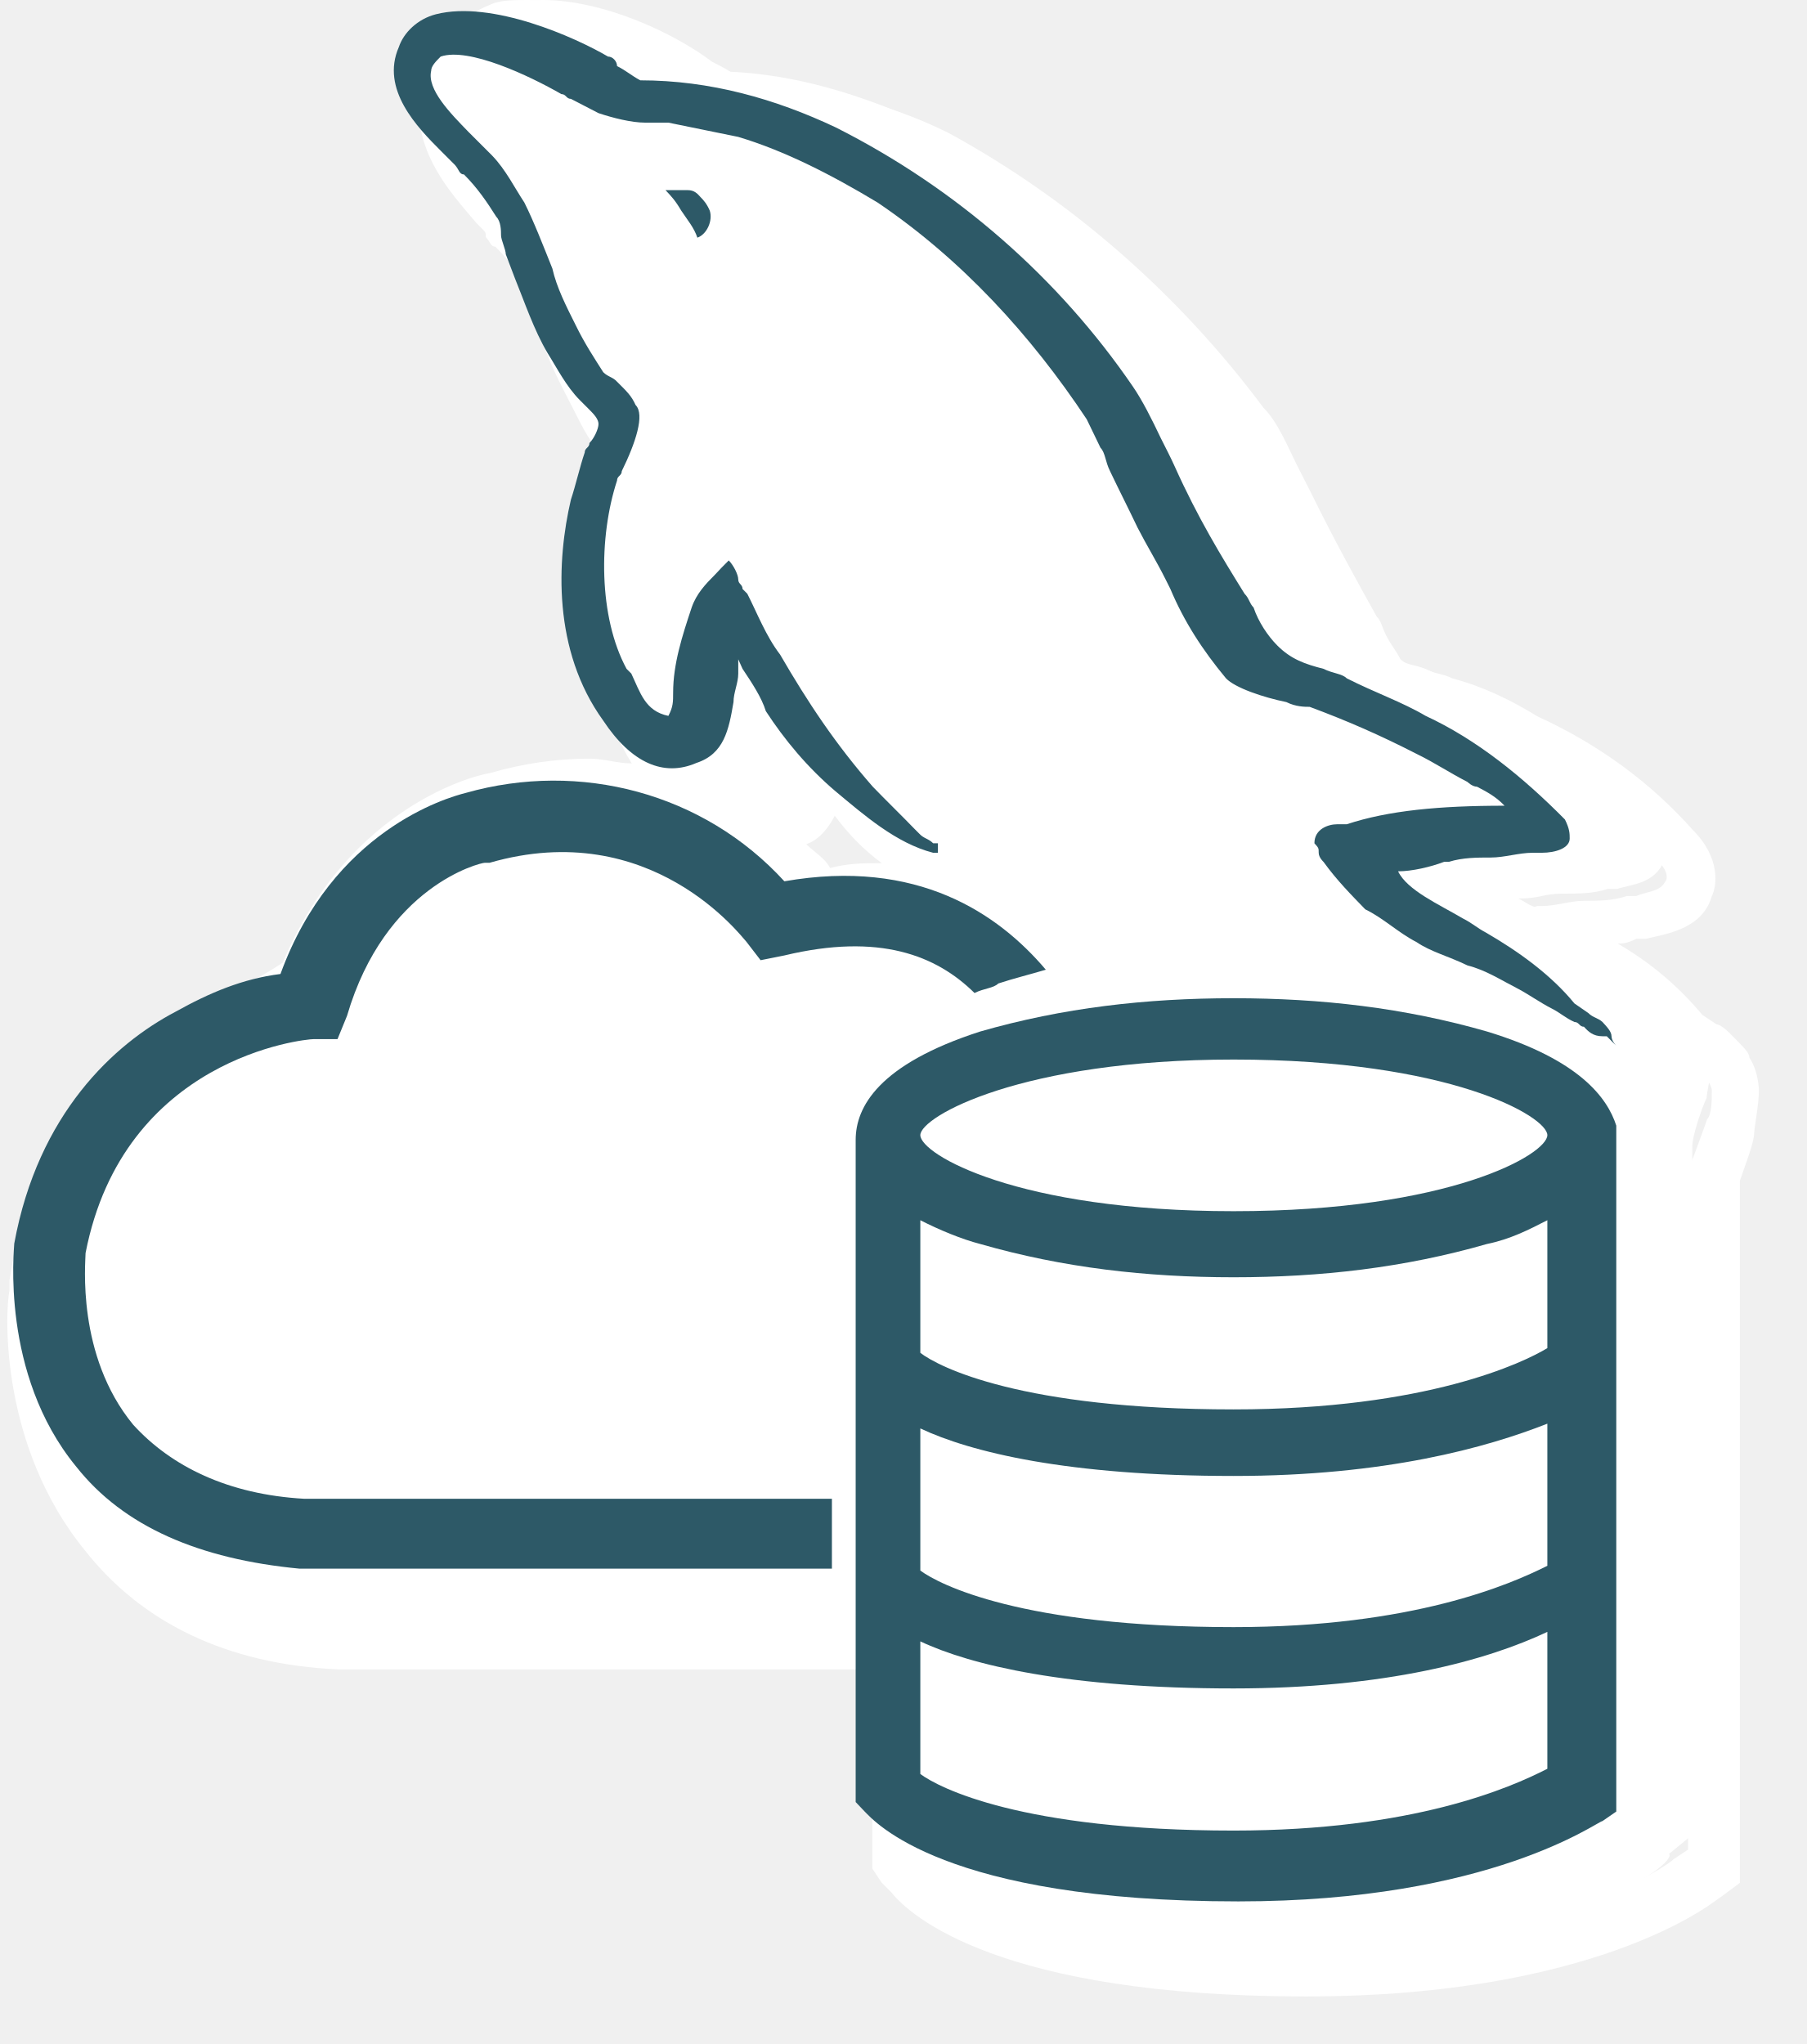
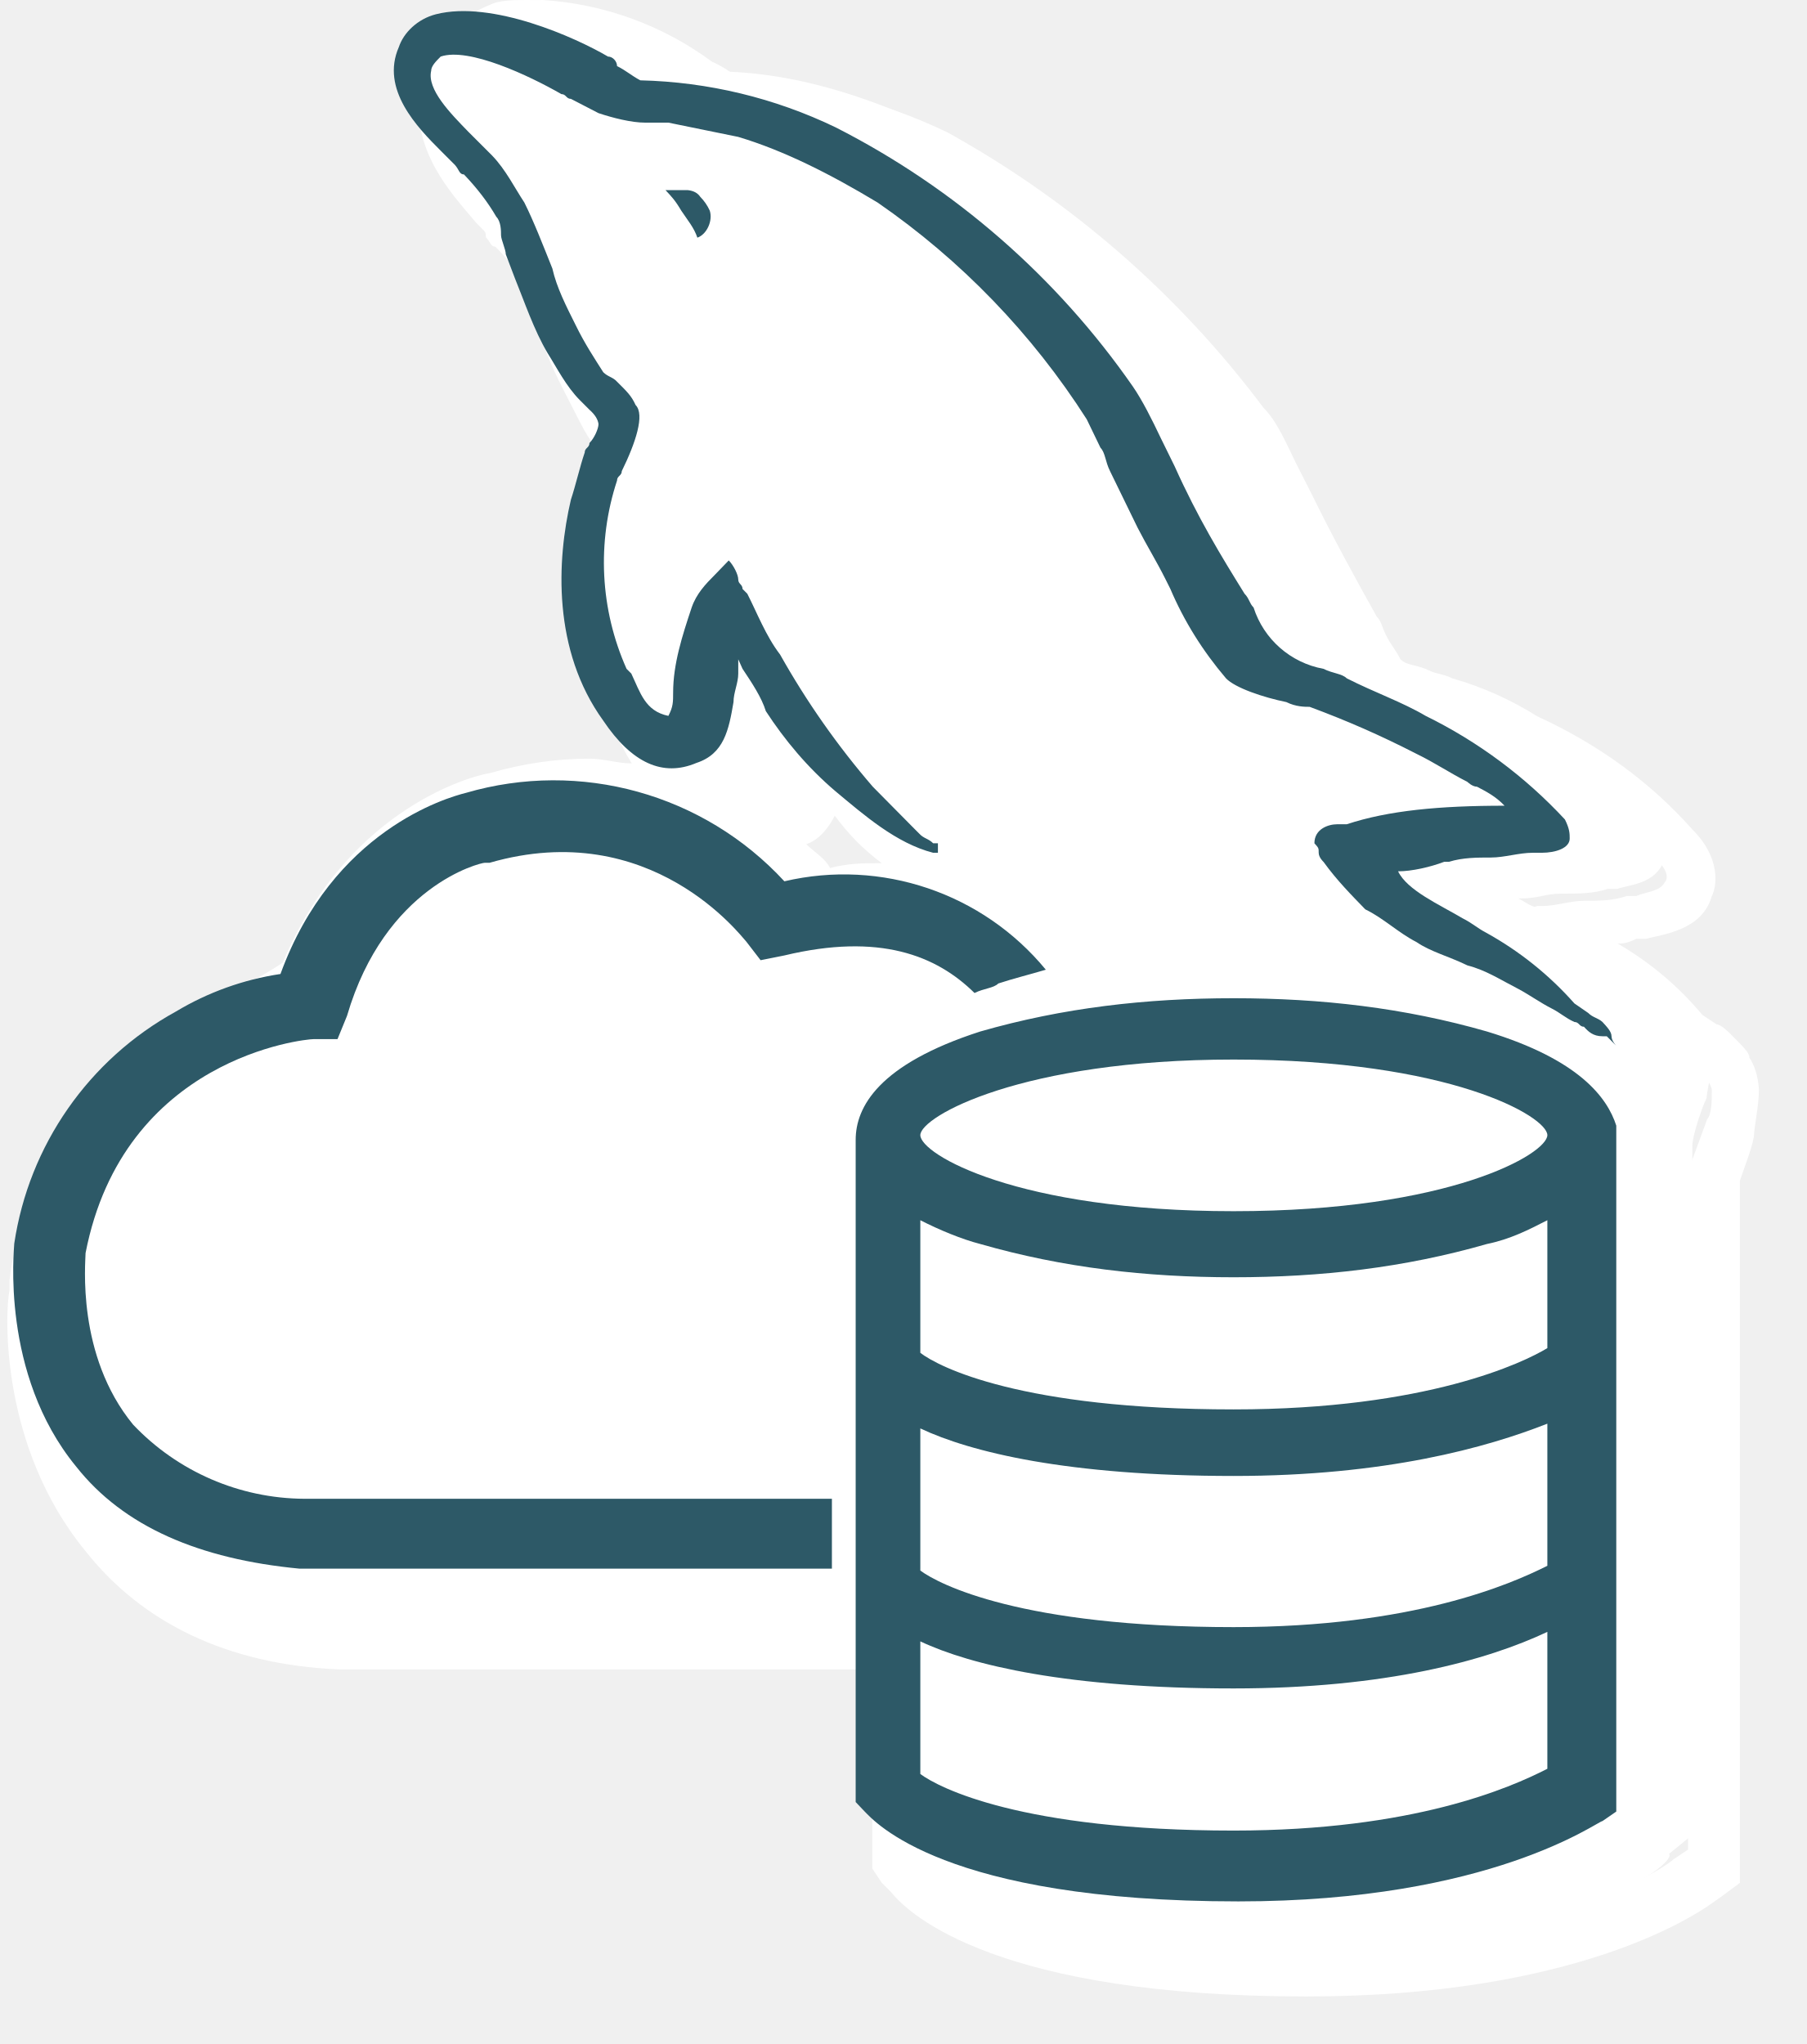
- <svg xmlns="http://www.w3.org/2000/svg" style="background: transparent; background-color: transparent; color-scheme: light;" version="1.1" width="38px" height="43px" viewBox="0 0 38 43">
-   <defs />
-   <g>
-     <g data-cell-id="0">
-       <g data-cell-id="1">
-         <g data-cell-id="c0">
-           <g>
-             <path d="M 27.27 41 C 20.83 41 19.14 39.3 18.84 39 L 18.54 38.7 L 18.54 34.3 L 6.94 34.3 C 4.76 34.1 3.07 33.3 1.88 32 C 0 29.7 0.4 26.8 0.4 26.8 C 0.89 23.7 2.68 22.2 4.07 21.4 C 4.76 21 5.35 20.8 6.15 20.6 C 7.34 17.5 9.82 16.7 10.21 16.6 C 10.81 16.4 11.51 16.3 12.2 16.3 C 12.99 16.3 13.69 16.4 14.38 16.7 C 14.18 16.5 13.98 16.3 13.78 16.1 C 12.6 14.5 12.69 12.4 12.99 11 C 13.09 10.6 13.19 10.3 13.29 9.9 C 13.39 9.8 13.39 9.7 13.39 9.6 L 13.39 9.5 C 13.29 9.4 13.19 9.4 13.19 9.3 C 12.89 9 12.69 8.6 12.5 8.2 C 12.2 7.7 11.9 7.1 11.7 6.5 L 11.51 6.1 C 11.4 5.9 11.4 5.8 11.3 5.6 C 11.3 5.5 11.21 5.4 11.21 5.3 C 11.11 5.1 10.81 4.8 10.61 4.5 C 10.51 4.4 10.41 4.3 10.41 4.2 C 10.31 4.1 10.31 4.1 10.21 4 C 9.62 3.4 8.63 2.3 9.22 1.1 C 9.42 0.6 9.82 0.3 10.31 0.1 C 10.51 0 10.81 0 11.11 0 C 12.3 0 13.59 0.6 14.28 1 C 14.38 1.1 14.58 1.2 14.68 1.3 C 14.78 1.4 14.88 1.4 14.98 1.5 C 16.46 1.5 17.85 1.9 19.24 2.5 C 21.82 3.8 24.1 5.8 25.69 8.1 C 25.98 8.5 26.18 8.9 26.28 9.3 C 26.38 9.5 26.48 9.7 26.58 9.9 C 27.08 11 27.57 11.8 27.97 12.5 C 28.07 12.6 28.07 12.7 28.17 12.9 C 28.26 13.1 28.46 13.4 28.66 13.6 C 28.86 13.8 29.16 13.9 29.46 13.9 C 29.65 14 29.85 14 30.05 14.1 C 30.65 14.4 31.24 14.6 31.73 14.9 C 32.93 15.5 33.92 16.3 34.81 17.2 C 35.21 17.6 35.11 17.9 35.01 18.1 C 34.81 18.6 34.32 18.6 34.02 18.7 L 33.82 18.7 C 33.52 18.8 33.22 18.8 32.83 18.8 C 32.53 18.8 32.33 18.9 32.03 18.9 L 31.94 18.9 C 32.13 19 32.23 19.1 32.43 19.1 L 32.63 19.2 C 32.83 19.3 32.93 19.4 33.12 19.4 C 33.82 19.8 34.51 20.4 35.11 21 L 35.6 21.4 C 35.8 21.6 35.9 21.7 35.9 21.8 C 36 22 36 22.2 36 22.3 C 36 22.6 35.9 23 35.9 23.1 C 35.8 23.3 35.6 23.9 35.6 24.1 L 35.6 38.6 L 35.11 39 C 35.31 39.2 32.93 41 27.27 41 L 27.27 41 M 18.45 18.3 C 19.34 18.3 20.23 18.5 21.02 18.9 C 20.33 18.6 19.74 18.1 19.24 17.7 L 19.04 17.5 C 18.35 17 17.85 16.4 17.36 15.7 C 17.26 16.2 17.06 16.7 16.37 17 C 16.16 17.1 15.97 17.1 15.77 17.1 L 15.67 17.1 C 16.26 17.4 16.76 17.9 17.26 18.3 C 17.65 18.3 18.05 18.3 18.45 18.3 L 18.45 18.3" fill="#ffffff" stroke="none" pointer-events="all" style="fill: rgb(255, 255, 255);" />
-           </g>
-         </g>
-         <g data-cell-id="c1">
-           <g>
-             <path d="M 11.41 1 C 12.5 1 13.79 1.6 14.39 1.99 C 14.48 2.1 14.58 2.1 14.68 2.2 C 14.78 2.29 14.98 2.39 15.18 2.49 C 16.56 2.49 18.05 2.79 19.34 3.49 C 21.82 4.79 24.01 6.69 25.69 8.98 C 25.89 9.38 26.09 9.68 26.29 10.08 C 26.38 10.27 26.48 10.47 26.58 10.67 C 27.08 11.67 27.58 12.57 28.07 13.37 C 28.17 13.47 28.17 13.57 28.27 13.67 C 28.37 13.96 28.57 14.27 28.77 14.46 C 29.06 14.67 29.36 14.86 29.76 14.96 C 29.96 15.07 30.16 15.07 30.25 15.16 C 30.85 15.46 31.45 15.66 31.94 15.96 C 33.03 16.56 34.13 17.26 34.92 18.16 C 35.02 18.26 35.12 18.45 35.02 18.56 C 34.92 18.76 34.62 18.76 34.42 18.85 L 34.22 18.85 C 33.93 18.95 33.63 18.95 33.33 18.95 C 33.03 18.95 32.73 19.06 32.44 19.06 L 32.34 19.06 C 32.04 19.16 31.64 19.25 31.35 19.25 C 31.55 19.65 32.24 19.95 32.73 20.25 C 32.93 20.35 33.13 20.45 33.23 20.55 C 33.93 20.95 34.52 21.45 35.12 22.05 L 35.41 22.25 C 35.51 22.35 35.71 22.45 35.71 22.45 C 35.71 22.45 35.91 22.55 35.91 22.65 C 35.91 22.75 36.01 22.84 36.01 22.94 C 36.01 23.15 36.01 23.44 35.91 23.55 C 35.81 23.84 35.51 24.64 35.51 24.64 L 35.51 38.91 L 35.21 39.11 C 35.12 39.21 32.83 40.9 27.38 40.9 C 21.13 40.9 19.54 39.21 19.34 39.11 L 19.24 38.91 L 19.24 34.22 L 7.04 34.22 C 4.96 34.02 3.47 33.32 2.38 32.02 C 0.79 29.93 1.09 27.33 1.09 27.14 C 1.59 24.24 3.17 22.84 4.47 22.15 C 5.16 21.75 5.85 21.55 6.65 21.35 C 7.74 18.16 10.12 17.56 10.52 17.46 C 11.11 17.26 11.71 17.16 12.4 17.16 C 14.19 17.16 15.97 17.95 17.16 19.35 C 17.66 19.25 18.05 19.25 18.45 19.25 C 19.74 19.25 20.73 19.65 21.53 20.25 L 21.53 18.95 C 20.83 18.76 20.04 18.16 19.44 17.66 C 18.85 17.16 18.35 16.66 17.96 16.06 C 17.76 15.76 17.56 15.46 17.46 15.16 L 17.36 14.96 L 17.36 15.07 C 17.36 15.16 17.36 15.16 17.36 15.26 C 17.36 15.46 17.26 15.66 17.26 15.86 C 16.96 16.26 16.96 16.76 16.37 16.96 C 16.27 16.96 16.07 17.06 15.97 17.06 C 15.47 17.06 14.98 16.76 14.48 16.06 C 13.39 14.67 13.49 12.67 13.79 11.37 C 13.89 11.07 13.99 10.67 14.09 10.37 C 14.09 10.27 14.19 10.27 14.19 10.18 C 14.29 10.08 14.29 9.87 14.39 9.78 C 14.39 9.68 14.29 9.58 14.19 9.48 C 14.09 9.38 14.09 9.38 13.99 9.28 C 13.79 8.98 13.49 8.68 13.29 8.28 C 12.99 7.78 12.8 7.28 12.6 6.69 L 12.4 6.19 C 12.3 6.09 12.3 5.89 12.3 5.79 C 12.3 5.69 12.2 5.49 12.2 5.39 C 12 5.09 11.81 4.79 11.51 4.49 C 11.41 4.39 11.41 4.39 11.31 4.29 C 11.21 4.19 11.11 4.09 11.01 3.99 C 10.52 3.49 9.72 2.6 10.12 1.8 C 10.32 1.4 10.62 1.2 10.91 1.1 C 11.01 1 11.21 1 11.41 1 L 11.41 1 M 11.41 0 C 11.01 0 10.71 0.1 10.42 0.1 C 9.82 0.3 9.32 0.8 9.03 1.4 C 8.33 2.89 9.52 4.09 10.02 4.69 L 10.12 4.79 C 10.22 4.89 10.22 4.89 10.22 4.99 C 10.32 5.09 10.32 5.19 10.42 5.19 C 10.62 5.39 10.81 5.59 10.91 5.89 C 10.91 5.98 11.01 5.98 11.01 6.09 C 11.11 6.28 11.11 6.48 11.21 6.69 L 11.41 7.18 C 11.61 7.78 11.9 8.28 12.2 8.88 C 12.4 9.28 12.7 9.68 12.99 9.97 C 12.89 10.37 12.8 10.77 12.7 11.07 C 12.4 12.47 12.3 14.46 13.29 16.06 C 12.99 16.06 12.7 15.96 12.4 15.96 C 11.71 15.96 11.01 16.06 10.32 16.26 C 9.72 16.36 7.24 17.16 5.95 20.25 C 5.36 20.65 4.66 20.95 4.07 21.25 C 2.58 22.05 0.7 23.74 0.2 26.93 L 0.2 27.04 L 0.2 27.14 C 0.1 27.63 0 30.43 1.79 32.62 C 2.97 34.12 4.76 35.02 7.14 35.12 L 18.35 35.12 L 18.35 38.91 L 18.35 39.31 L 18.55 39.61 L 18.75 39.81 C 19.14 40.3 21.03 42 27.48 42 C 33.13 42 35.61 40.3 35.91 40.11 L 36.21 39.9 L 36.6 39.61 L 36.6 39.11 L 36.6 24.84 C 36.7 24.54 36.9 24.04 36.9 23.84 C 36.9 23.74 37 23.24 37 22.94 C 37 22.94 37 22.55 36.8 22.25 C 36.8 22.15 36.7 22.05 36.4 21.75 C 36.4 21.75 36.21 21.55 36.11 21.55 L 35.81 21.35 C 35.31 20.75 34.72 20.25 34.03 19.85 C 34.13 19.85 34.22 19.85 34.42 19.75 L 34.62 19.75 C 35.02 19.65 35.81 19.56 36.01 18.85 C 36.11 18.66 36.21 18.06 35.61 17.46 C 34.72 16.46 33.63 15.66 32.34 15.07 C 31.84 14.76 31.25 14.46 30.55 14.27 C 30.35 14.17 30.16 14.17 29.96 14.07 C 29.76 14.07 29.56 13.96 29.46 13.87 C 29.36 13.67 29.26 13.57 29.16 13.37 C 29.06 13.17 29.06 13.07 28.96 12.97 C 28.57 12.27 28.07 11.37 27.58 10.37 C 27.48 10.18 27.38 9.97 27.28 9.78 C 27.08 9.38 26.88 8.88 26.58 8.58 C 24.8 6.19 22.52 4.19 19.94 2.79 C 18.55 2.1 17.06 1.8 15.57 1.7 C 15.57 1.7 15.47 1.7 15.47 1.6 C 15.38 1.5 15.18 1.4 14.98 1.3 C 14.19 0.7 12.7 0 11.41 0 L 11.41 0 M 16.96 17.76 C 17.26 17.66 17.46 17.36 17.56 17.16 C 17.86 17.56 18.15 17.86 18.55 18.16 L 18.45 18.16 C 18.15 18.16 17.86 18.16 17.46 18.26 C 17.36 18.06 17.16 17.95 16.96 17.76 L 16.96 17.76" fill="#ffffff" stroke="none" pointer-events="all" style="fill: rgb(255, 255, 255);" />
-           </g>
-         </g>
-         <g data-cell-id="c2">
-           <g>
-             <path d="M 6.6 21.86 L 7.1 21.86 L 7.3 21.37 C 8.1 18.64 10.1 18.15 10.2 18.15 L 10.3 18.15 C 13.7 17.17 15.6 19.71 15.7 19.81 L 16 20.2 L 16.5 20.1 C 18.5 19.62 19.7 20.1 20.5 20.89 C 20.7 20.79 20.9 20.79 21 20.69 C 21.3 20.59 21.7 20.49 22 20.4 C 21 19.22 19.3 18.05 16.5 18.54 C 14.8 16.68 12.2 16 9.8 16.68 C 9.4 16.78 7 17.47 5.9 20.49 C 5.1 20.59 4.4 20.89 3.7 21.28 C 2.4 21.96 0.8 23.43 0.3 26.16 C 0.3 26.26 0 28.9 1.6 30.85 C 2.6 32.12 4.2 32.8 6.3 33 L 17.5 33 L 17.5 31.53 L 6.4 31.53 C 4.8 31.44 3.6 30.85 2.8 29.97 C 1.6 28.51 1.8 26.55 1.8 26.36 C 2.6 22.25 6.4 21.86 6.6 21.86 L 6.6 21.86" fill="#2d5967" stroke="none" pointer-events="all" style="fill: rgb(45, 89, 103);" />
-           </g>
-         </g>
-         <g data-cell-id="c3">
-           <g>
-             <path d="M 14.73 4.14 C 14.67 4.07 14.6 4 14.47 4 C 14.33 4 14.13 4 14 4 C 14.13 4.14 14.2 4.21 14.33 4.43 C 14.47 4.64 14.6 4.79 14.67 5 C 14.87 4.93 15 4.64 14.93 4.43 C 14.87 4.29 14.8 4.21 14.73 4.14 L 14.73 4.14" fill="#2d5967" stroke="none" pointer-events="all" style="fill: rgb(45, 89, 103);" />
-           </g>
-         </g>
-         <g data-cell-id="c4">
-           <g>
-             <path d="M 34 22 C 34 22 33.9 21.9 33.9 21.8 C 33.9 21.7 33.8 21.6 33.71 21.5 C 33.61 21.41 33.51 21.41 33.41 21.31 L 33.12 21.11 C 32.63 20.51 31.95 20.02 31.26 19.62 C 31.07 19.52 30.97 19.42 30.77 19.32 C 30.28 19.03 29.6 18.73 29.41 18.33 C 29.7 18.33 30.09 18.24 30.38 18.13 L 30.48 18.13 C 30.77 18.04 31.07 18.04 31.36 18.04 C 31.65 18.04 31.95 17.94 32.24 17.94 L 32.43 17.94 C 32.73 17.94 33.02 17.84 33.02 17.64 C 33.02 17.54 33.02 17.44 32.92 17.24 C 32.04 16.35 31.07 15.56 29.99 15.06 C 29.5 14.77 28.92 14.57 28.33 14.27 C 28.23 14.17 28.04 14.17 27.84 14.07 C 27.45 13.97 27.16 13.87 26.87 13.58 C 26.67 13.38 26.47 13.08 26.37 12.78 C 26.28 12.69 26.28 12.59 26.18 12.49 C 25.69 11.7 25.2 10.9 24.71 9.81 C 24.62 9.61 24.52 9.42 24.42 9.22 C 24.23 8.82 24.03 8.42 23.83 8.13 C 22.27 5.85 20.12 3.96 17.58 2.68 C 16.31 2.08 14.94 1.69 13.47 1.69 C 13.28 1.59 13.18 1.49 12.98 1.39 C 12.98 1.29 12.89 1.19 12.79 1.19 C 12.11 0.79 10.35 0 9.17 0.3 C 8.78 0.4 8.49 0.69 8.39 0.99 C 8 1.88 8.78 2.68 9.27 3.17 C 9.37 3.27 9.47 3.37 9.57 3.47 C 9.66 3.57 9.66 3.67 9.76 3.67 C 10.05 3.96 10.25 4.26 10.44 4.56 C 10.54 4.66 10.54 4.86 10.54 4.95 C 10.54 5.05 10.64 5.25 10.64 5.35 L 10.83 5.85 C 11.03 6.34 11.23 6.94 11.52 7.43 C 11.71 7.73 11.91 8.13 12.2 8.42 C 12.3 8.52 12.3 8.52 12.4 8.62 C 12.5 8.72 12.59 8.82 12.59 8.92 C 12.59 9.02 12.5 9.22 12.4 9.32 C 12.4 9.42 12.3 9.42 12.3 9.52 C 12.2 9.81 12.11 10.21 12.01 10.51 C 11.71 11.79 11.62 13.68 12.69 15.16 C 13.28 16.05 13.96 16.35 14.65 16.05 C 15.23 15.86 15.33 15.36 15.43 14.77 C 15.43 14.57 15.53 14.37 15.53 14.17 C 15.53 14.07 15.53 14.07 15.53 13.97 L 15.53 13.87 L 15.62 14.07 C 15.82 14.37 16.02 14.67 16.11 14.96 C 16.5 15.56 16.99 16.15 17.58 16.65 C 18.17 17.14 18.85 17.74 19.63 17.94 L 19.73 17.94 L 19.73 17.74 L 19.63 17.74 C 19.53 17.64 19.43 17.64 19.34 17.54 L 19.24 17.44 C 18.95 17.14 18.65 16.85 18.36 16.55 C 17.58 15.66 16.99 14.77 16.41 13.77 C 16.11 13.38 15.92 12.88 15.72 12.49 L 15.62 12.39 C 15.62 12.29 15.53 12.29 15.53 12.19 C 15.53 12.09 15.43 11.89 15.33 11.79 C 15.23 11.89 15.13 11.99 15.04 12.09 C 14.84 12.29 14.65 12.49 14.55 12.78 C 14.35 13.38 14.16 13.97 14.16 14.57 C 14.16 14.77 14.16 14.87 14.06 15.06 C 13.57 14.96 13.47 14.57 13.28 14.17 L 13.18 14.07 C 12.59 12.98 12.59 11.3 12.98 10.11 C 12.98 10.01 13.08 10.01 13.08 9.91 C 13.37 9.32 13.57 8.72 13.37 8.52 C 13.28 8.32 13.18 8.23 12.98 8.03 C 12.89 7.93 12.79 7.93 12.69 7.83 C 12.5 7.53 12.3 7.23 12.11 6.84 C 11.91 6.44 11.71 6.05 11.62 5.65 C 11.42 5.15 11.23 4.66 11.03 4.26 C 10.83 3.96 10.64 3.57 10.35 3.27 L 10.15 3.07 C 10.05 2.97 9.96 2.88 9.86 2.78 C 9.47 2.38 8.98 1.88 9.07 1.49 C 9.07 1.39 9.17 1.29 9.27 1.19 C 9.86 0.99 11.13 1.59 11.81 1.98 C 11.91 1.98 11.91 2.08 12.01 2.08 C 12.2 2.18 12.4 2.28 12.59 2.38 C 12.89 2.48 13.28 2.58 13.57 2.58 C 13.77 2.58 13.87 2.58 14.06 2.58 C 14.55 2.68 15.04 2.78 15.53 2.88 C 16.5 3.17 17.48 3.67 18.46 4.26 C 20.22 5.45 21.68 7.04 22.86 8.82 C 22.96 9.02 23.05 9.22 23.15 9.42 C 23.25 9.52 23.25 9.71 23.35 9.91 C 23.54 10.31 23.74 10.7 23.93 11.1 C 24.13 11.49 24.32 11.79 24.52 12.19 L 24.62 12.39 C 24.91 13.08 25.3 13.68 25.79 14.27 C 25.98 14.47 26.57 14.67 27.06 14.77 C 27.26 14.87 27.45 14.87 27.55 14.87 C 28.33 15.16 29.02 15.46 29.8 15.86 C 30.19 16.05 30.48 16.25 30.87 16.45 C 30.87 16.45 30.97 16.55 31.07 16.55 C 31.26 16.65 31.46 16.75 31.65 16.95 C 30.28 16.95 29.21 17.05 28.33 17.34 C 28.23 17.34 28.23 17.34 28.13 17.34 C 27.94 17.34 27.65 17.44 27.65 17.74 C 27.74 17.84 27.74 17.84 27.74 17.94 C 27.74 18.04 27.84 18.13 27.84 18.13 C 28.13 18.53 28.43 18.83 28.72 19.13 C 29.11 19.32 29.41 19.62 29.8 19.82 C 30.09 20.02 30.48 20.12 30.87 20.31 C 31.26 20.41 31.56 20.61 31.95 20.81 C 32.14 20.91 32.43 21.11 32.63 21.21 C 32.83 21.31 32.92 21.41 33.12 21.5 C 33.22 21.5 33.22 21.6 33.32 21.6 C 33.41 21.7 33.51 21.8 33.71 21.8 L 33.8 21.8 L 34 22 L 34 22" fill="#2d5967" stroke="none" pointer-events="all" style="fill: rgb(45, 89, 103);" />
-           </g>
-         </g>
-         <g data-cell-id="c5">
-           <g>
-             <path d="M 31.28 21.7 C 29.54 21.2 27.79 21 25.95 21 C 24.11 21 22.36 21.2 20.62 21.7 C 18.48 22.39 18 23.29 18 23.98 L 18 37.91 L 18.19 38.11 C 18.39 38.31 19.84 40 26.05 40 C 31.38 40 33.61 38.31 33.71 38.31 L 34 38.11 L 34 23.68 C 33.81 23.09 33.22 22.29 31.28 21.7 L 31.28 21.7 M 25.95 22.29 C 30.51 22.29 32.55 23.49 32.55 23.88 C 32.55 24.28 30.51 25.48 25.95 25.48 C 21.39 25.48 19.36 24.28 19.36 23.88 C 19.36 23.49 21.49 22.29 25.95 22.29 L 25.95 22.29 M 32.55 37.21 C 31.77 37.61 29.73 38.51 25.95 38.51 C 21.49 38.51 19.75 37.61 19.36 37.32 L 19.36 34.53 C 20.42 35.03 22.46 35.52 25.95 35.52 C 29.15 35.52 31.28 34.93 32.55 34.33 L 32.55 37.21 L 32.55 37.21 M 32.55 32.94 C 31.77 33.33 29.73 34.23 25.95 34.23 C 21.49 34.23 19.75 33.33 19.36 33.04 L 19.36 30.05 C 20.42 30.55 22.46 31.05 25.95 31.05 C 29.15 31.05 31.28 30.45 32.55 29.95 L 32.55 32.94 L 32.55 32.94 M 32.55 28.36 C 32.06 28.66 30.02 29.65 25.95 29.65 C 21.49 29.65 19.75 28.76 19.36 28.46 L 19.36 25.67 C 19.75 25.87 20.23 26.07 20.62 26.17 C 22.36 26.67 24.11 26.87 25.95 26.87 C 27.79 26.87 29.54 26.67 31.28 26.17 C 31.77 26.07 32.16 25.87 32.55 25.67 L 32.55 28.36 L 32.55 28.36" fill="#2d5967" stroke="none" pointer-events="all" style="fill: rgb(45, 89, 103);" />
-           </g>
-         </g>
-       </g>
-     </g>
-   </g>
+ <svg xmlns="http://www.w3.org/2000/svg" width="38" height="43" viewBox="0 0 38 43">
+   <path fill="#fff" d="M27.27 41c-6.44 0-8.13-1.7-8.43-2l-.3-.3v-4.4H6.94c-2.18-.2-3.87-1-5.06-2.3C0 29.7.4 26.8.4 26.8a7.2 7.2 0 0 1 3.67-5.4c.69-.4 1.28-.6 2.08-.8a6.4 6.4 0 0 1 6.05-4.3c.79 0 1.49.1 2.18.4l-.6-.6c-1.18-1.6-1.09-3.7-.79-5.1l.3-1.1c.1-.1.1-.2.1-.3v-.1c-.1-.1-.2-.1-.2-.2-.3-.3-.5-.7-.69-1.1-.3-.5-.6-1.1-.8-1.7l-.19-.4c-.11-.2-.11-.3-.21-.5 0-.1-.09-.2-.09-.3-.1-.2-.4-.5-.6-.8-.1-.1-.2-.2-.2-.3l-.2-.2c-.59-.6-1.58-1.7-.99-2.9.2-.5.6-.8 1.09-1 .2-.1.5-.1.8-.1 1.19 0 2.48.6 3.17 1 .1.1.3.2.4.3s.2.1.3.2c1.48 0 2.87.4 4.26 1 2.58 1.3 4.86 3.3 6.45 5.6q.44.6.59 1.2l.3.6c.5 1.1.99 1.9 1.39 2.6.1.1.1.2.2.4.09.2.29.5.49.7s.5.3.8.3c.19.1.39.1.59.2.6.3 1.19.5 1.68.8 1.2.6 2.19 1.4 3.08 2.3.4.4.3.7.2.9-.2.5-.69.5-.99.6h-.2c-.3.1-.6.1-.99.1-.3 0-.5.1-.8.1h-.09c.19.1.29.2.49.2l.2.1c.2.1.3.2.49.2.7.4 1.39 1 1.99 1.6l.49.4c.2.2.3.3.3.4.1.2.1.4.1.5 0 .3-.1.7-.1.8-.1.2-.3.8-.3 1v14.5l-.49.4c.2.2-2.18 2-7.84 2m-8.82-22.7c.89 0 1.78.2 2.57.6-.69-.3-1.28-.8-1.78-1.2l-.2-.2a7 7 0 0 1-1.68-1.8c-.1.5-.3 1-.99 1.3-.21.1-.4.1-.6.1h-.1c.59.3 1.09.8 1.59 1.2z" />
+   <path fill="#fff" d="M11.41 1c1.09 0 2.38.6 2.98.99.09.11.19.11.29.21s.3.19.5.29c1.38 0 2.87.3 4.16 1a19 19 0 0 1 6.35 5.49c.2.4.4.7.6 1.1l.29.59q.75 1.5 1.49 2.7c.1.1.1.2.2.3.1.29.3.6.5.79.29.21.59.4.99.5.2.11.4.11.49.2.6.3 1.2.5 1.69.8 1.09.6 2.19 1.3 2.98 2.2.1.1.2.29.1.4-.1.2-.4.2-.6.29h-.2c-.29.1-.59.1-.89.1s-.6.11-.89.11h-.1c-.3.1-.7.19-.99.19.2.4.89.7 1.38 1 .2.1.4.2.5.3.7.4 1.29.9 1.89 1.5l.29.2c.1.1.3.2.3.2s.2.1.2.2.1.19.1.29c0 .21 0 .5-.1.61l-.4 1.09v14.27l-.3.2c-.09.1-2.38 1.79-7.83 1.79-6.25 0-7.84-1.69-8.04-1.79l-.1-.2v-4.69H7.04c-2.08-.2-3.57-.9-4.66-2.2-1.59-2.09-1.29-4.69-1.29-4.88.5-2.9 2.08-4.3 3.38-4.99a8 8 0 0 1 2.18-.8c1.09-3.19 3.47-3.79 3.87-3.89a6.3 6.3 0 0 1 6.64 1.89c.5-.1.89-.1 1.29-.1 1.29 0 2.28.4 3.08 1v-1.3a6 6 0 0 1-2.09-1.29c-.59-.5-1.09-1-1.48-1.6-.2-.3-.4-.6-.5-.9l-.1-.2v.3c0 .2-.1.4-.1.6-.3.4-.3.9-.89 1.1-.1 0-.3.1-.4.1-.5 0-.99-.3-1.49-1-1.09-1.39-.99-3.39-.69-4.69l.3-1c0-.1.1-.1.1-.19.1-.1.1-.31.2-.4 0-.1-.1-.2-.2-.3l-.2-.2c-.2-.3-.5-.6-.7-1-.3-.5-.49-1-.69-1.59l-.2-.5c-.1-.1-.1-.3-.1-.4s-.1-.3-.1-.4c-.2-.3-.39-.6-.69-.9l-.2-.2-.3-.3c-.49-.5-1.29-1.39-.89-2.19.2-.4.5-.6.79-.7.1-.1.3-.1.5-.1m0-1c-.4 0-.7.1-.99.1-.6.2-1.1.7-1.39 1.3-.7 1.49.49 2.69.99 3.29l.1.1c.1.1.1.1.1.2.1.1.1.2.2.2.2.2.39.4.49.7 0 .09.1.09.1.2.1.19.1.39.2.6l.2.49c.2.6.49 1.1.79 1.7.2.4.5.8.79 1.09-.1.4-.19.8-.29 1.1-.3 1.4-.4 3.39.59 4.99-.3 0-.59-.1-.89-.1q-1.04 0-2.08.3c-.6.1-3.08.9-4.37 3.99-.59.4-1.29.7-1.88 1A7.5 7.5 0 0 0 .2 26.93v.21c-.1.49-.2 3.29 1.59 5.48 1.18 1.5 2.97 2.4 5.35 2.5h11.21v4.19l.2.3.2.2c.39.49 2.28 2.19 8.73 2.19 5.65 0 8.13-1.7 8.43-1.89l.3-.21.39-.29V24.84c.1-.3.3-.8.3-1 0-.1.1-.6.1-.9 0 0 0-.39-.2-.69 0-.1-.1-.2-.4-.5 0 0-.19-.2-.29-.2l-.3-.2q-.75-.9-1.78-1.5c.1 0 .19 0 .39-.1h.2c.4-.1 1.19-.19 1.39-.9.1-.19.2-.79-.4-1.39q-1.33-1.5-3.27-2.39a7 7 0 0 0-1.79-.8c-.2-.1-.39-.1-.59-.2-.2 0-.4-.11-.5-.2-.1-.2-.2-.3-.3-.5s-.1-.3-.2-.4c-.39-.7-.89-1.6-1.38-2.6l-.3-.59c-.2-.4-.4-.9-.7-1.2a21 21 0 0 0-6.64-5.79 11 11 0 0 0-4.37-1.09s-.1 0-.1-.1a2 2 0 0 0-.49-.3A6.7 6.7 0 0 0 11.41 0m5.55 17.76c.3-.1.5-.4.6-.6.3.4.59.7.99 1h-.1c-.3 0-.59 0-.99.1-.1-.2-.3-.31-.5-.5" />
+   <path fill="#2d5967" d="M6.6 21.86h.5l.2-.49c.8-2.73 2.8-3.22 2.9-3.22h.1c3.4-.98 5.3 1.56 5.4 1.66l.3.39.5-.1c2-.48 3.2 0 4 .79.2-.1.4-.1.5-.2.3-.1.7-.2 1-.29a5.5 5.5 0 0 0-5.5-1.86 6.6 6.6 0 0 0-6.7-1.86c-.4.1-2.8.79-3.9 3.81a6 6 0 0 0-2.2.79 6.7 6.7 0 0 0-3.4 4.88c0 .1-.3 2.74 1.3 4.69 1 1.27 2.6 1.95 4.7 2.15h11.2v-1.47H6.4a5 5 0 0 1-3.6-1.56c-1.2-1.46-1-3.42-1-3.61.8-4.11 4.6-4.5 4.8-4.5m8.13-17.72q-.08-.12-.26-.14H14c.13.14.2.21.33.43.14.21.27.36.34.57.2-.07.33-.36.26-.57a1 1 0 0 0-.2-.29" />
+   <path fill="#2d5967" d="M34 22s-.1-.1-.1-.2-.1-.2-.19-.3c-.1-.09-.2-.09-.3-.19l-.29-.2a7 7 0 0 0-1.86-1.49c-.19-.1-.29-.2-.49-.3-.49-.29-1.17-.59-1.36-.99.29 0 .68-.09.97-.2h.1c.29-.09.59-.09.88-.09s.59-.1.88-.1h.19c.3 0 .59-.1.59-.3 0-.1 0-.2-.1-.4a10 10 0 0 0-2.93-2.18c-.49-.29-1.07-.49-1.66-.79-.1-.1-.29-.1-.49-.2a1.9 1.9 0 0 1-1.47-1.29c-.09-.09-.09-.19-.19-.29-.49-.79-.98-1.59-1.47-2.68l-.29-.59c-.19-.4-.39-.8-.59-1.09a17 17 0 0 0-6.25-5.45 10 10 0 0 0-4.11-.99c-.19-.1-.29-.2-.49-.3 0-.1-.09-.2-.19-.2C12.11.79 10.35 0 9.17.3c-.39.1-.68.39-.78.69-.39.89.39 1.69.88 2.18l.3.3c.09.1.09.2.19.2q.42.44.68.89c.1.1.1.3.1.39s.1.3.1.4l.19.5c.2.49.4 1.09.69 1.58.19.3.39.7.68.99l.2.2q.17.15.19.3c0 .1-.09.3-.19.4 0 .1-.1.1-.1.2-.1.29-.19.69-.29.99-.3 1.28-.39 3.17.68 4.65q.9 1.34 1.96.89c.58-.19.68-.69.78-1.28 0-.2.1-.4.1-.6v-.3l.09.2c.2.3.4.6.49.89.39.6.88 1.19 1.47 1.69.59.49 1.27 1.09 2.05 1.29h.1v-.2h-.1c-.1-.1-.2-.1-.29-.2l-.1-.1-.88-.89a17 17 0 0 1-1.95-2.78c-.3-.39-.49-.89-.69-1.28l-.1-.1c0-.1-.09-.1-.09-.2s-.1-.3-.2-.4l-.29.3c-.2.2-.39.4-.49.69-.2.6-.39 1.19-.39 1.79 0 .2 0 .3-.1.49-.49-.1-.59-.49-.78-.89l-.1-.1a5.5 5.5 0 0 1-.2-3.96c0-.1.1-.1.1-.2.29-.59.49-1.19.29-1.39-.09-.2-.19-.29-.39-.49-.09-.1-.19-.1-.29-.2-.19-.3-.39-.6-.58-.99-.2-.4-.4-.79-.49-1.19-.2-.5-.39-.99-.59-1.39-.2-.3-.39-.69-.68-.99l-.2-.2-.29-.29c-.39-.4-.88-.9-.79-1.29 0-.1.1-.2.2-.3.59-.2 1.86.4 2.54.79.1 0 .1.1.2.1l.58.3c.3.1.69.2.98.2h.49l1.47.3c.97.29 1.95.79 2.93 1.38a16 16 0 0 1 4.4 4.56l.29.6c.1.1.1.29.2.49l.58 1.19c.2.39.39.69.59 1.09l.1.2q.43 1.01 1.17 1.88c.19.2.78.4 1.27.5.2.1.39.1.49.1.78.29 1.47.59 2.25.99.39.19.68.39 1.07.59 0 0 .1.1.2.1.19.1.39.2.58.4-1.37 0-2.44.1-3.32.39h-.2c-.19 0-.48.1-.48.4.09.1.09.1.09.2s.1.19.1.19c.29.4.59.7.88 1 .39.19.69.49 1.08.69.29.2.68.3 1.07.49.39.1.69.3 1.08.5.19.1.48.3.68.4s.29.2.49.29c.1 0 .1.1.2.1.09.1.19.2.39.2h.09zm-2.72-.3c-1.74-.5-3.49-.7-5.33-.7s-3.59.2-5.33.7c-2.14.69-2.62 1.59-2.62 2.28v13.93l.19.2c.2.2 1.65 1.89 7.86 1.89 5.33 0 7.56-1.69 7.66-1.69l.29-.2V23.68c-.19-.59-.78-1.39-2.72-1.98m-5.33.59c4.56 0 6.6 1.2 6.6 1.59s-2.04 1.6-6.6 1.6-6.59-1.2-6.59-1.6c0-.39 2.13-1.59 6.59-1.59m6.6 14.92c-.78.4-2.82 1.3-6.6 1.3-4.46 0-6.2-.9-6.59-1.19v-2.79c1.06.5 3.1.99 6.59.99 3.2 0 5.33-.59 6.6-1.19zm0-4.27c-.78.39-2.82 1.29-6.6 1.29-4.46 0-6.2-.9-6.59-1.19v-2.99c1.06.5 3.1 1 6.59 1 3.2 0 5.33-.6 6.6-1.1zm0-4.58c-.49.3-2.53 1.29-6.6 1.29-4.46 0-6.2-.89-6.59-1.19v-2.79c.39.2.87.4 1.26.5 1.74.5 3.49.7 5.33.7s3.59-.2 5.33-.7c.49-.1.88-.3 1.27-.5z" />
</svg>
